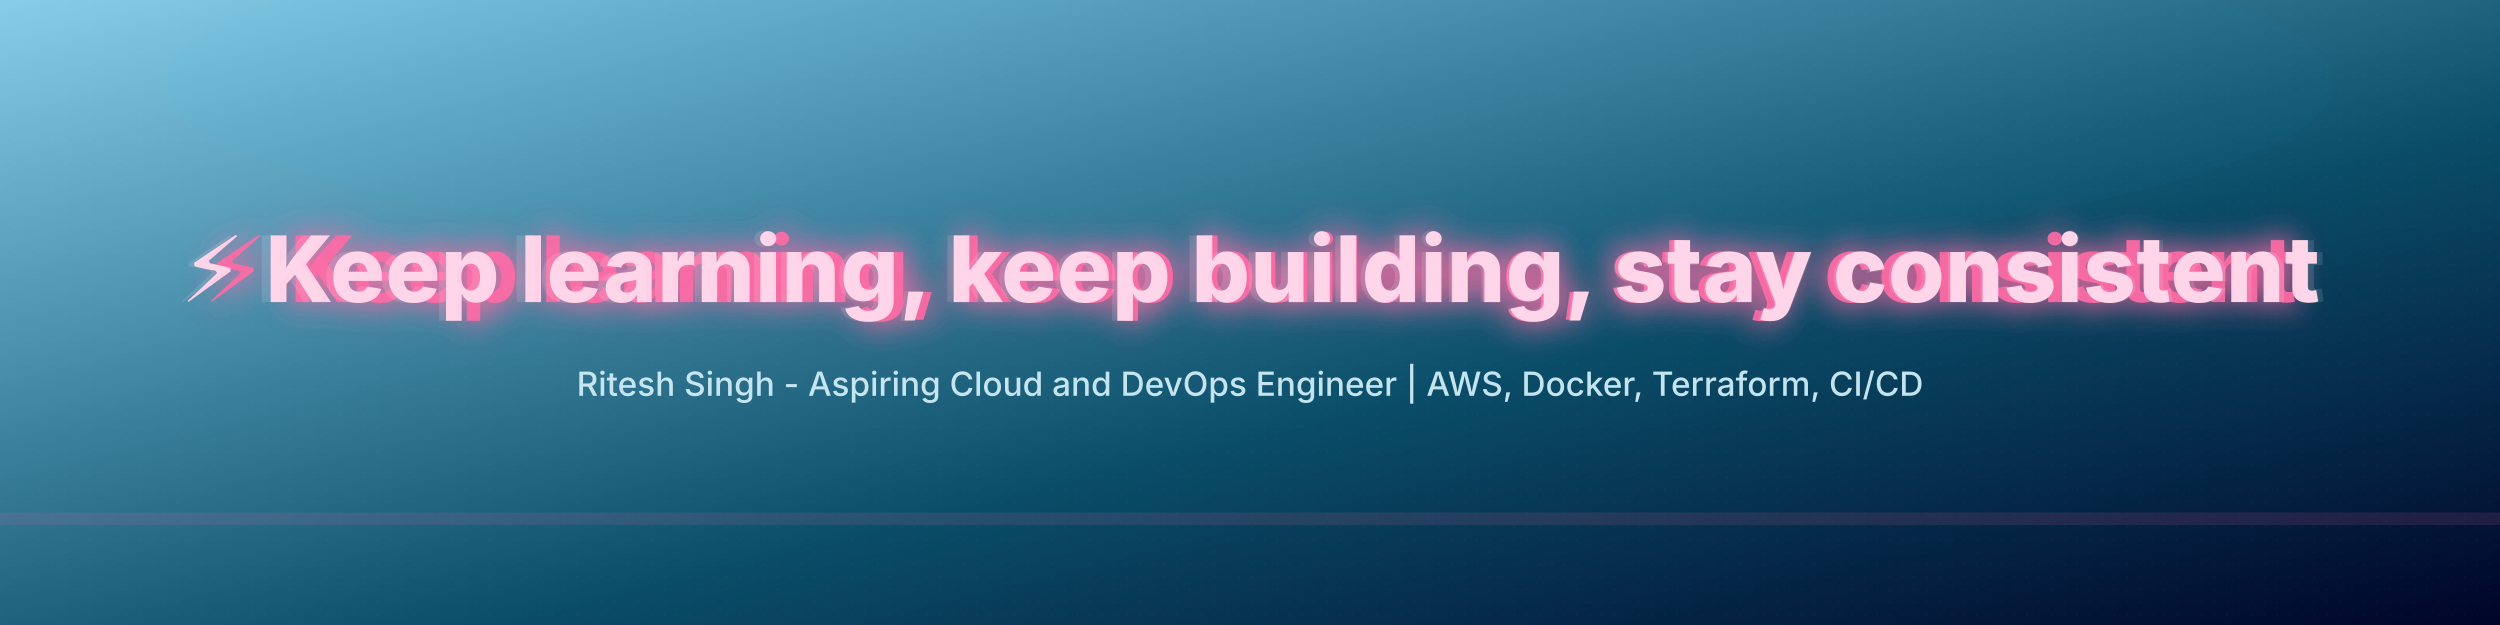
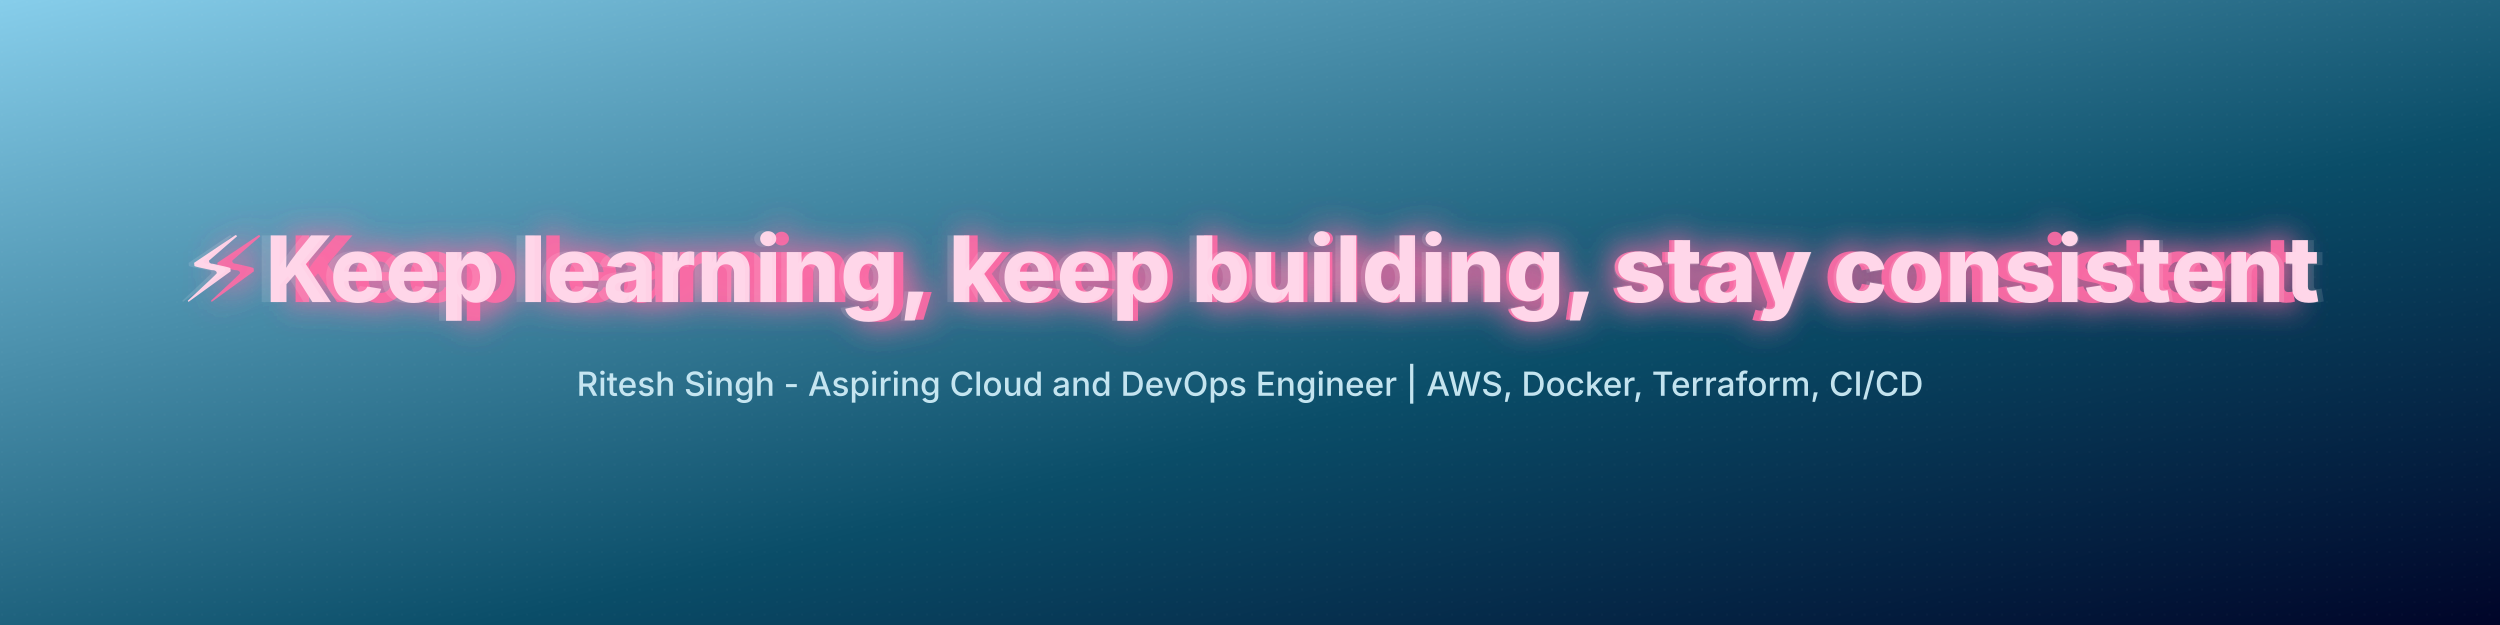
<svg xmlns="http://www.w3.org/2000/svg" width="1200" height="300" viewBox="0 0 1200 300" preserveAspectRatio="xMidYMid slice">
  <defs>
    <linearGradient id="bg" x1="0" y1="0" x2="1" y2="1">
      <stop offset="0%" stop-color="#87CEEB" />
      <stop offset="60%" stop-color="#0A4D68" />
      <stop offset="100%" stop-color="#000428" />
    </linearGradient>
    <filter id="neonBlur" x="-50%" y="-50%" width="200%" height="200%">
      <feGaussianBlur stdDeviation="8" result="coloredBlur" />
      <feMerge>
        <feMergeNode in="coloredBlur" />
        <feMergeNode in="coloredBlur" />
        <feMergeNode in="SourceGraphic" />
      </feMerge>
    </filter>
    <pattern id="dots" patternUnits="userSpaceOnUse" width="6" height="6">
      <rect width="6" height="6" fill="transparent" />
      <circle cx="1" cy="1" r="0.5" fill="rgba(255,255,255,0.02)" />
    </pattern>
  </defs>
  <rect width="1200" height="300" fill="url(#bg)" />
  <rect width="1200" height="300" fill="url(#dots)" />
-   <ellipse cx="600" cy="40" rx="520" ry="90" fill="#0be" opacity="0.03" />
+   <path fill="#ffffff20">
+     <animate attributeName="d" dur="6s" repeatCount="indefinite" values="         M0,50 C300,150 900,-50 1200,50 L1200,0 L0,0 Z;         M0,70 C300,100 900,0 1200,30 L1200,0 L0,0 Z;         M0,50 C300,150 900,-50 1200,50 L1200,0 L0,0 Z" />
+   </path>
  <g transform="translate(0,70)">
    <g filter="url(#neonBlur)">
      <text x="50%" y="75" text-anchor="middle" font-family="Inter, Roboto, Arial, sans-serif" font-weight="700" font-size="44" fill="#FF6BA6" opacity="0.9">
        ⚡ Keep learning, keep building, stay consistent
      </text>
    </g>
    <text x="50%" y="75" text-anchor="middle" font-family="Inter, Roboto, Arial, sans-serif" font-weight="800" font-size="44" fill="#FFD1E6" letter-spacing="0.2">
      ⚡ Keep learning, keep building, stay consistent
    </text>
    <text x="50%" y="75" text-anchor="middle" font-family="Inter, Roboto, Arial, sans-serif" font-weight="900" font-size="44" fill="#FFFFFF" opacity="0.12">
      ⚡ Keep learning, keep building, stay consistent
    </text>
  </g>
  <text x="50%" y="190" text-anchor="middle" font-family="Inter, Roboto, Arial, sans-serif" font-weight="500" font-size="16" fill="#CDEBF6" opacity="0.95">
    Ritesh Singh - Aspiring Cloud and DevOps Engineer | AWS, Docker, Terraform, CI/CD
  </text>
-   <rect x="0" y="246" width="1200" height="6" fill="rgba(255,107,166,0.12)" />
+   <path fill="#ffffff20" transform="translate(0,250)">
+     <animate attributeName="d" dur="6s" repeatCount="indefinite" values="         M0,50 C300,150 900,-50 1200,50 L1200,0 L0,0 Z;         M0,70 C300,100 900,0 1200,30 L1200,0 L0,0 Z;         M0,50 C300,150 900,-50 1200,50 L1200,0 L0,0 Z" />
+   </path>
</svg>
